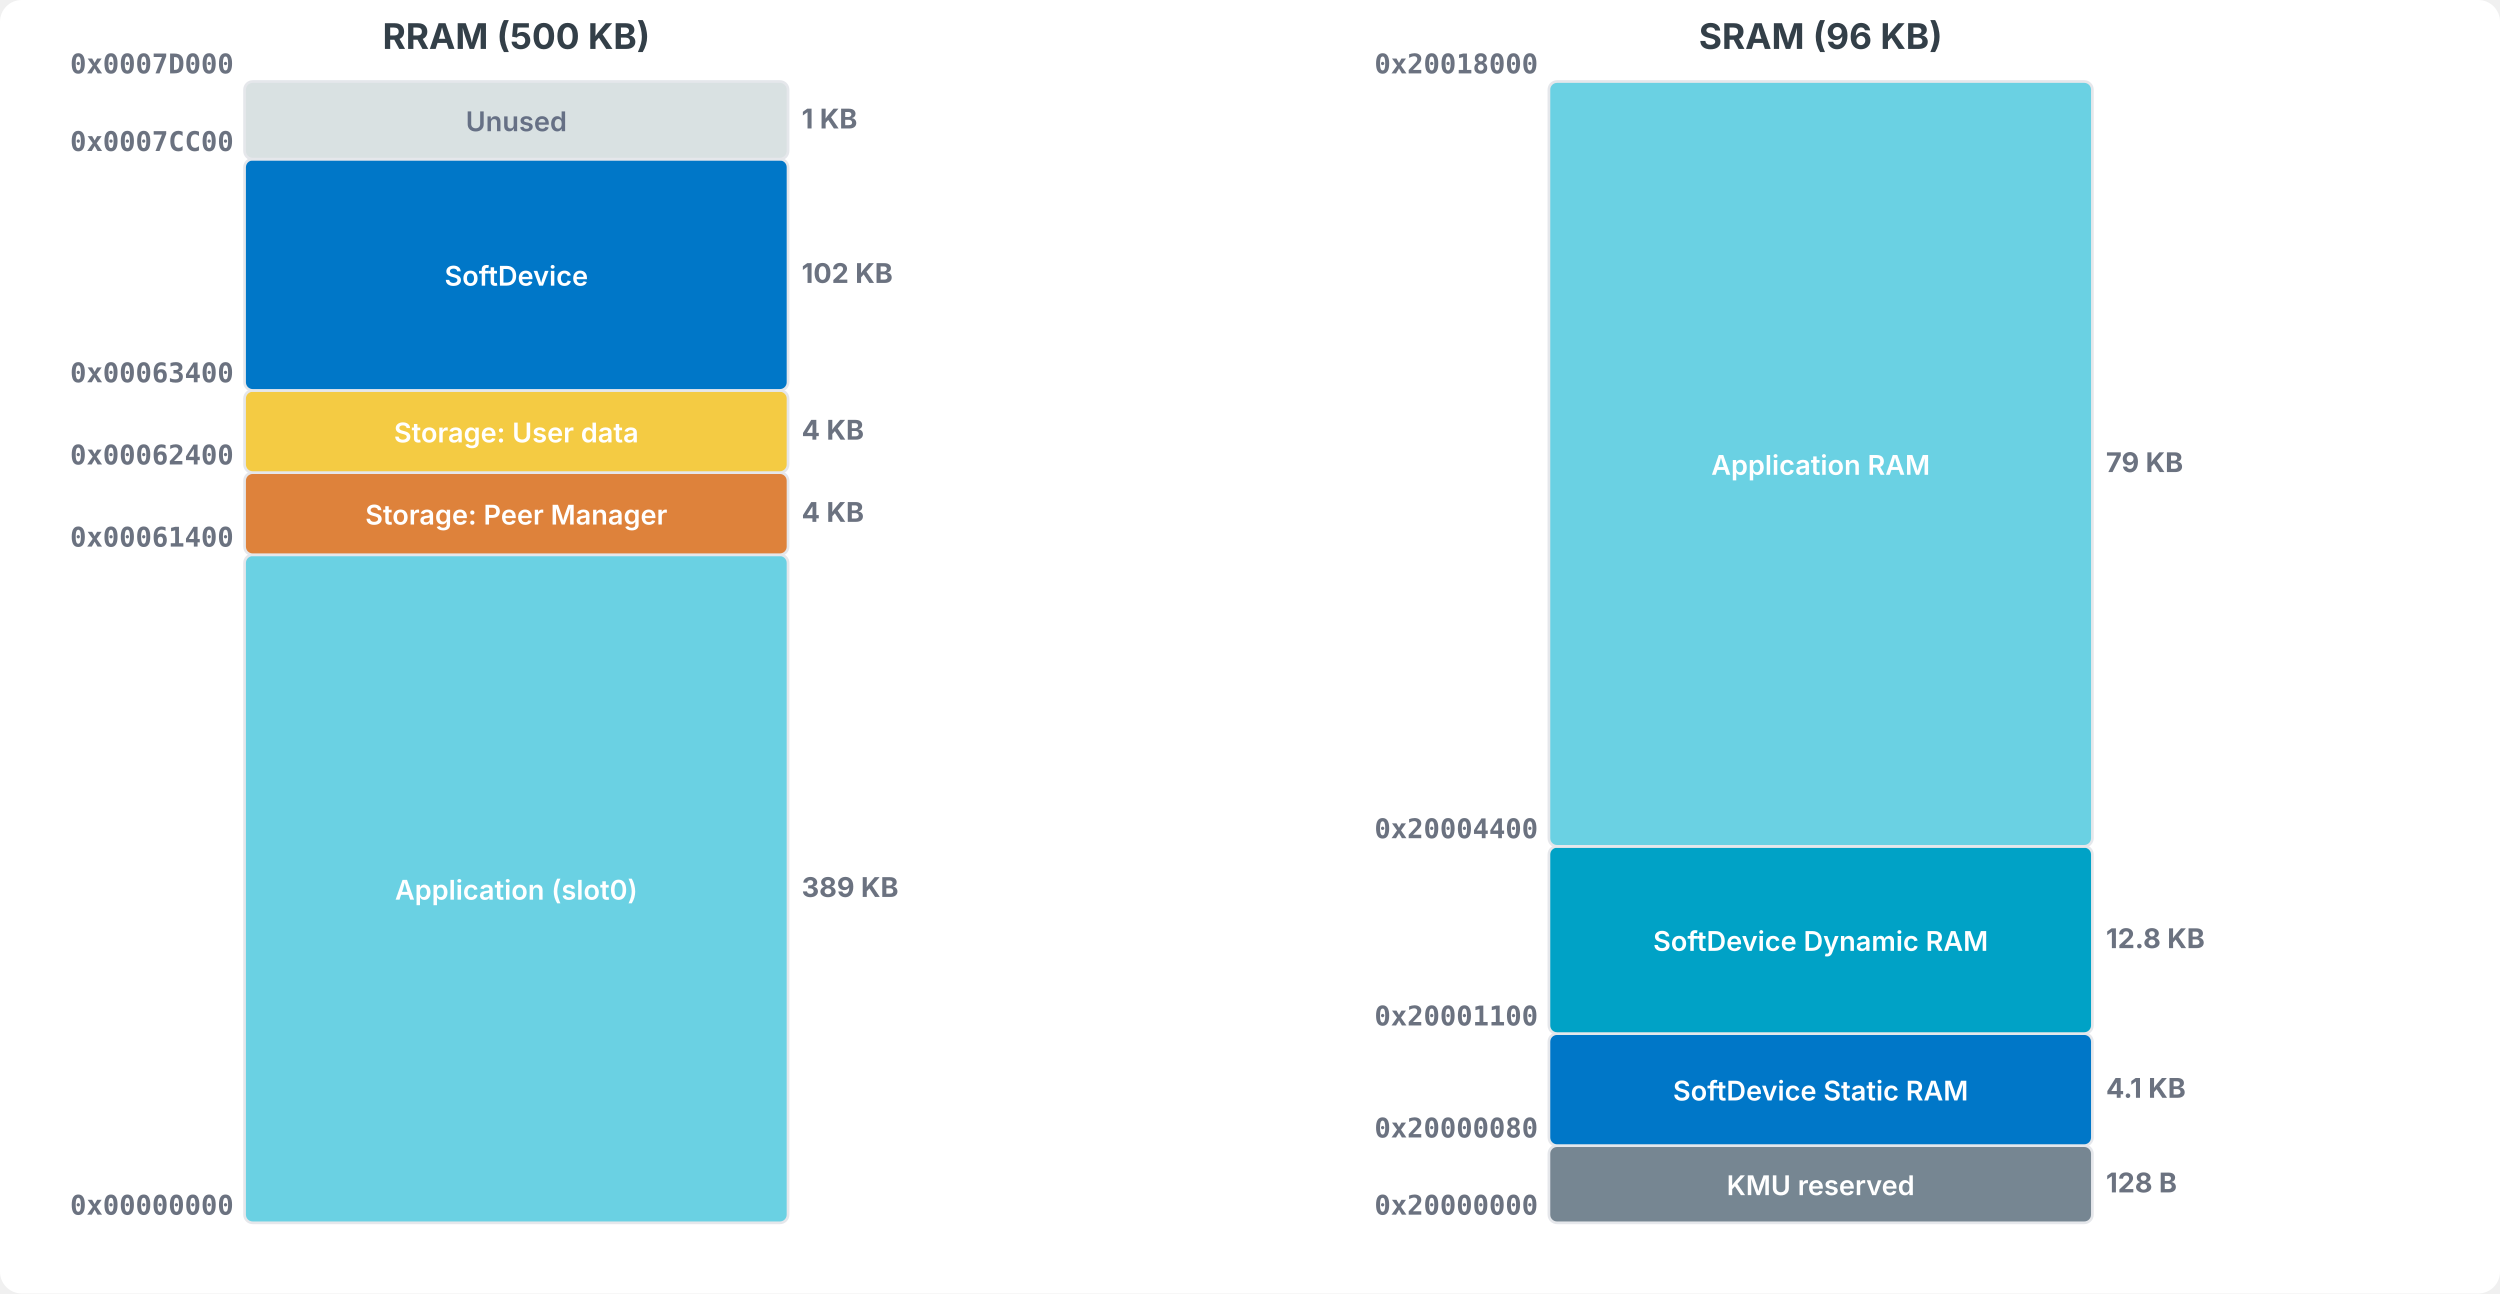
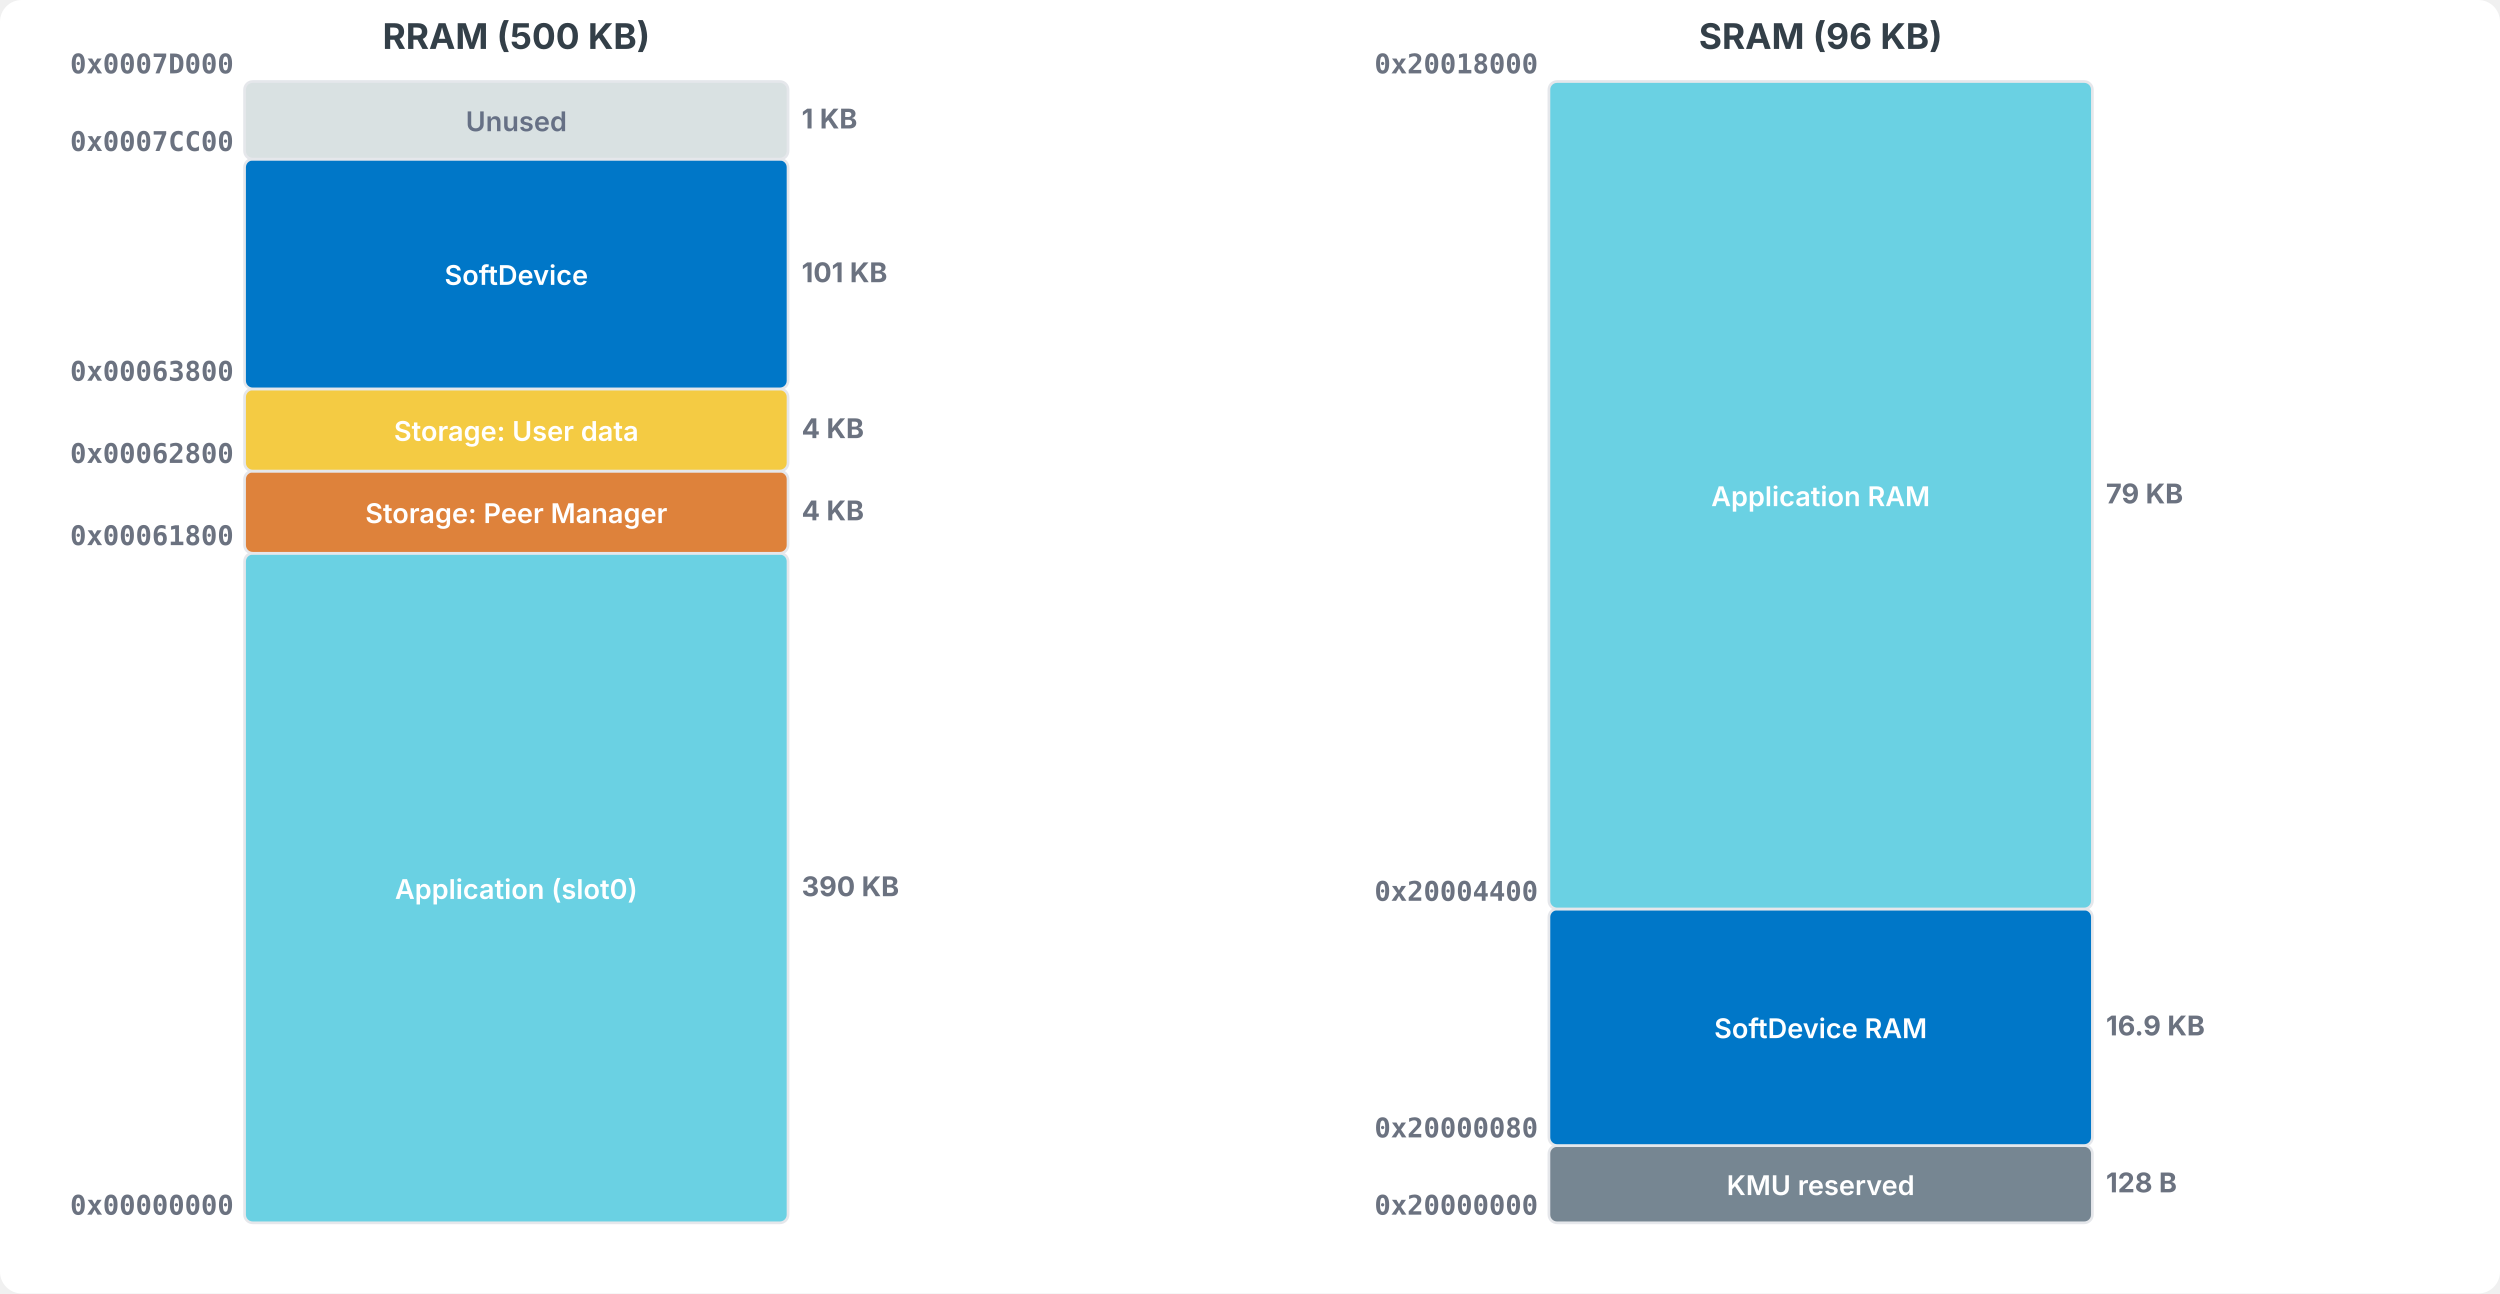
<svg xmlns="http://www.w3.org/2000/svg" viewBox="0 0 920 476" width="920" height="476" font-family="Inter, -apple-system, sans-serif">
  <rect width="100%" height="100%" fill="#ffffff" rx="8" />
  <text x="190.0" y="18" text-anchor="middle" font-size="13" font-weight="bold" fill="#333f48">RRAM (500 KB)</text>
-   <rect x="90" y="204.16" width="200" height="245.84" fill="#6ad1e3" rx="3" stroke="#e5e7eb" stroke-width="1" />
-   <text x="190.0" y="331.08" text-anchor="middle" font-size="10" font-weight="600" fill="#fff">Application (slot0)</text>
+   <rect x="90" y="203.6" width="200" height="246.4" fill="#6ad1e3" rx="3" stroke="#e5e7eb" stroke-width="1" />
+   <text x="190.0" y="330.8" text-anchor="middle" font-size="10" font-weight="600" fill="#fff">Application (slot0)</text>
  <text x="86" y="447.0" text-anchor="end" font-size="10" font-weight="bold" font-family="monospace" fill="#6b7280">0x00000000</text>
-   <text x="295" y="330.08" text-anchor="start" font-size="10" font-weight="bold" fill="#6b7280">389 KB</text>
-   <rect x="90" y="173.92" width="200" height="30.24" fill="#de823b" rx="3" stroke="#e5e7eb" stroke-width="1" />
-   <text x="190.0" y="193.04" text-anchor="middle" font-size="10" font-weight="600" fill="#fff">Storage: Peer Manager</text>
-   <text x="86" y="201.16" text-anchor="end" font-size="10" font-weight="bold" font-family="monospace" fill="#6b7280">0x00061400</text>
-   <text x="295" y="192.04" text-anchor="start" font-size="10" font-weight="bold" fill="#6b7280">4 KB</text>
-   <rect x="90" y="143.68" width="200" height="30.24" fill="#f4cb43" rx="3" stroke="#e5e7eb" stroke-width="1" />
-   <text x="190.0" y="162.8" text-anchor="middle" font-size="10" font-weight="600" fill="#fff">Storage: User data</text>
-   <text x="86" y="170.92" text-anchor="end" font-size="10" font-weight="bold" font-family="monospace" fill="#6b7280">0x00062400</text>
-   <text x="295" y="161.8" text-anchor="start" font-size="10" font-weight="bold" fill="#6b7280">4 KB</text>
-   <rect x="90" y="58.56" width="200" height="85.12" fill="#0077c8" rx="3" stroke="#e5e7eb" stroke-width="1" />
-   <text x="190.0" y="105.12" text-anchor="middle" font-size="10" font-weight="600" fill="#fff">SoftDevice</text>
-   <text x="86" y="140.68" text-anchor="end" font-size="10" font-weight="bold" font-family="monospace" fill="#6b7280">0x00063400</text>
-   <text x="295" y="104.12" text-anchor="start" font-size="10" font-weight="bold" fill="#6b7280">102 KB</text>
+   <text x="295" y="329.8" text-anchor="start" font-size="10" font-weight="bold" fill="#6b7280">390 KB</text>
+   <rect x="90" y="173.36" width="200" height="30.24" fill="#de823b" rx="3" stroke="#e5e7eb" stroke-width="1" />
+   <text x="190.0" y="192.48" text-anchor="middle" font-size="10" font-weight="600" fill="#fff">Storage: Peer Manager</text>
+   <text x="86" y="200.6" text-anchor="end" font-size="10" font-weight="bold" font-family="monospace" fill="#6b7280">0x00061800</text>
+   <text x="295" y="191.48" text-anchor="start" font-size="10" font-weight="bold" fill="#6b7280">4 KB</text>
+   <rect x="90" y="143.12" width="200" height="30.24" fill="#f4cb43" rx="3" stroke="#e5e7eb" stroke-width="1" />
+   <text x="190.0" y="162.24" text-anchor="middle" font-size="10" font-weight="600" fill="#fff">Storage: User data</text>
+   <text x="86" y="170.36" text-anchor="end" font-size="10" font-weight="bold" font-family="monospace" fill="#6b7280">0x00062800</text>
+   <text x="295" y="161.24" text-anchor="start" font-size="10" font-weight="bold" fill="#6b7280">4 KB</text>
+   <rect x="90" y="58.56" width="200" height="84.56" fill="#0077c8" rx="3" stroke="#e5e7eb" stroke-width="1" />
+   <text x="190.0" y="104.84" text-anchor="middle" font-size="10" font-weight="600" fill="#fff">SoftDevice</text>
+   <text x="86" y="140.12" text-anchor="end" font-size="10" font-weight="bold" font-family="monospace" fill="#6b7280">0x00063800</text>
+   <text x="295" y="103.84" text-anchor="start" font-size="10" font-weight="bold" fill="#6b7280">101 KB</text>
  <rect x="90" y="30" width="200" height="28.56" fill="#d9e1e2" rx="3" stroke="#e5e7eb" stroke-width="1" />
  <text x="190.0" y="48.28" text-anchor="middle" font-size="10" font-weight="600" fill="#667085">Unused</text>
  <text x="86" y="55.56" text-anchor="end" font-size="10" font-weight="bold" font-family="monospace" fill="#6b7280">0x0007CC00</text>
  <text x="295" y="47.28" text-anchor="start" font-size="10" font-weight="bold" fill="#6b7280">1 KB</text>
  <text x="86" y="27" text-anchor="end" font-size="10" font-weight="bold" font-family="monospace" fill="#6b7280">0x0007D000</text>
  <text x="670.0" y="18" text-anchor="middle" font-size="13" font-weight="bold" fill="#333f48">SRAM (96 KB)</text>
-   <rect x="570" y="421.599" width="200" height="28.401" fill="#768692" rx="3" stroke="#e5e7eb" stroke-width="1" />
-   <text x="670.0" y="439.799" text-anchor="middle" font-size="10" font-weight="600" fill="#fff">KMU reserved</text>
+   <rect x="570" y="421.562" width="200" height="28.438" fill="#768692" rx="3" stroke="#e5e7eb" stroke-width="1" />
+   <text x="670.0" y="439.781" text-anchor="middle" font-size="10" font-weight="600" fill="#fff">KMU reserved</text>
  <text x="566" y="447.0" text-anchor="end" font-size="10" font-weight="bold" font-family="monospace" fill="#6b7280">0x20000000</text>
-   <text x="775" y="438.799" text-anchor="start" font-size="10" font-weight="bold" fill="#6b7280">128 B</text>
-   <rect x="570" y="380.365" width="200" height="41.234" fill="#0077c8" rx="3" stroke="#e5e7eb" stroke-width="1" />
-   <text x="670.0" y="404.982" text-anchor="middle" font-size="10" font-weight="600" fill="#fff">SoftDevice Static RAM</text>
-   <text x="566" y="418.599" text-anchor="end" font-size="10" font-weight="bold" font-family="monospace" fill="#6b7280">0x20000080</text>
-   <text x="775" y="403.982" text-anchor="start" font-size="10" font-weight="bold" fill="#6b7280">4.1 KB</text>
-   <rect x="570" y="311.458" width="200" height="68.906" fill="#00a2c6" rx="3" stroke="#e5e7eb" stroke-width="1" />
-   <text x="670.0" y="349.911" text-anchor="middle" font-size="10" font-weight="600" fill="#fff">SoftDevice Dynamic RAM</text>
-   <text x="566" y="377.365" text-anchor="end" font-size="10" font-weight="bold" font-family="monospace" fill="#6b7280">0x20001100</text>
-   <text x="775" y="348.911" text-anchor="start" font-size="10" font-weight="bold" fill="#6b7280">12.8 KB</text>
-   <rect x="570" y="30.0" width="200" height="281.458" fill="#6ad1e3" rx="3" stroke="#e5e7eb" stroke-width="1" />
-   <text x="670.0" y="174.729" text-anchor="middle" font-size="10" font-weight="600" fill="#fff">Application RAM</text>
-   <text x="566" y="308.458" text-anchor="end" font-size="10" font-weight="bold" font-family="monospace" fill="#6b7280">0x20004400</text>
-   <text x="775" y="173.729" text-anchor="start" font-size="10" font-weight="bold" fill="#6b7280">79 KB</text>
+   <text x="775" y="438.781" text-anchor="start" font-size="10" font-weight="bold" fill="#6b7280">128 B</text>
+   <rect x="570" y="334.5" width="200" height="87.062" fill="#0077c8" rx="3" stroke="#e5e7eb" stroke-width="1" />
+   <text x="670.0" y="382.031" text-anchor="middle" font-size="10" font-weight="600" fill="#fff">SoftDevice RAM</text>
+   <text x="566" y="418.562" text-anchor="end" font-size="10" font-weight="bold" font-family="monospace" fill="#6b7280">0x20000080</text>
+   <text x="775" y="381.031" text-anchor="start" font-size="10" font-weight="bold" fill="#6b7280">16.9 KB</text>
+   <rect x="570" y="30.0" width="200" height="304.5" fill="#6ad1e3" rx="3" stroke="#e5e7eb" stroke-width="1" />
+   <text x="670.0" y="186.25" text-anchor="middle" font-size="10" font-weight="600" fill="#fff">Application RAM</text>
+   <text x="566" y="331.5" text-anchor="end" font-size="10" font-weight="bold" font-family="monospace" fill="#6b7280">0x20004400</text>
+   <text x="775" y="185.25" text-anchor="start" font-size="10" font-weight="bold" fill="#6b7280">79 KB</text>
  <text x="566" y="27.0" text-anchor="end" font-size="10" font-weight="bold" font-family="monospace" fill="#6b7280">0x20018000</text>
</svg>
